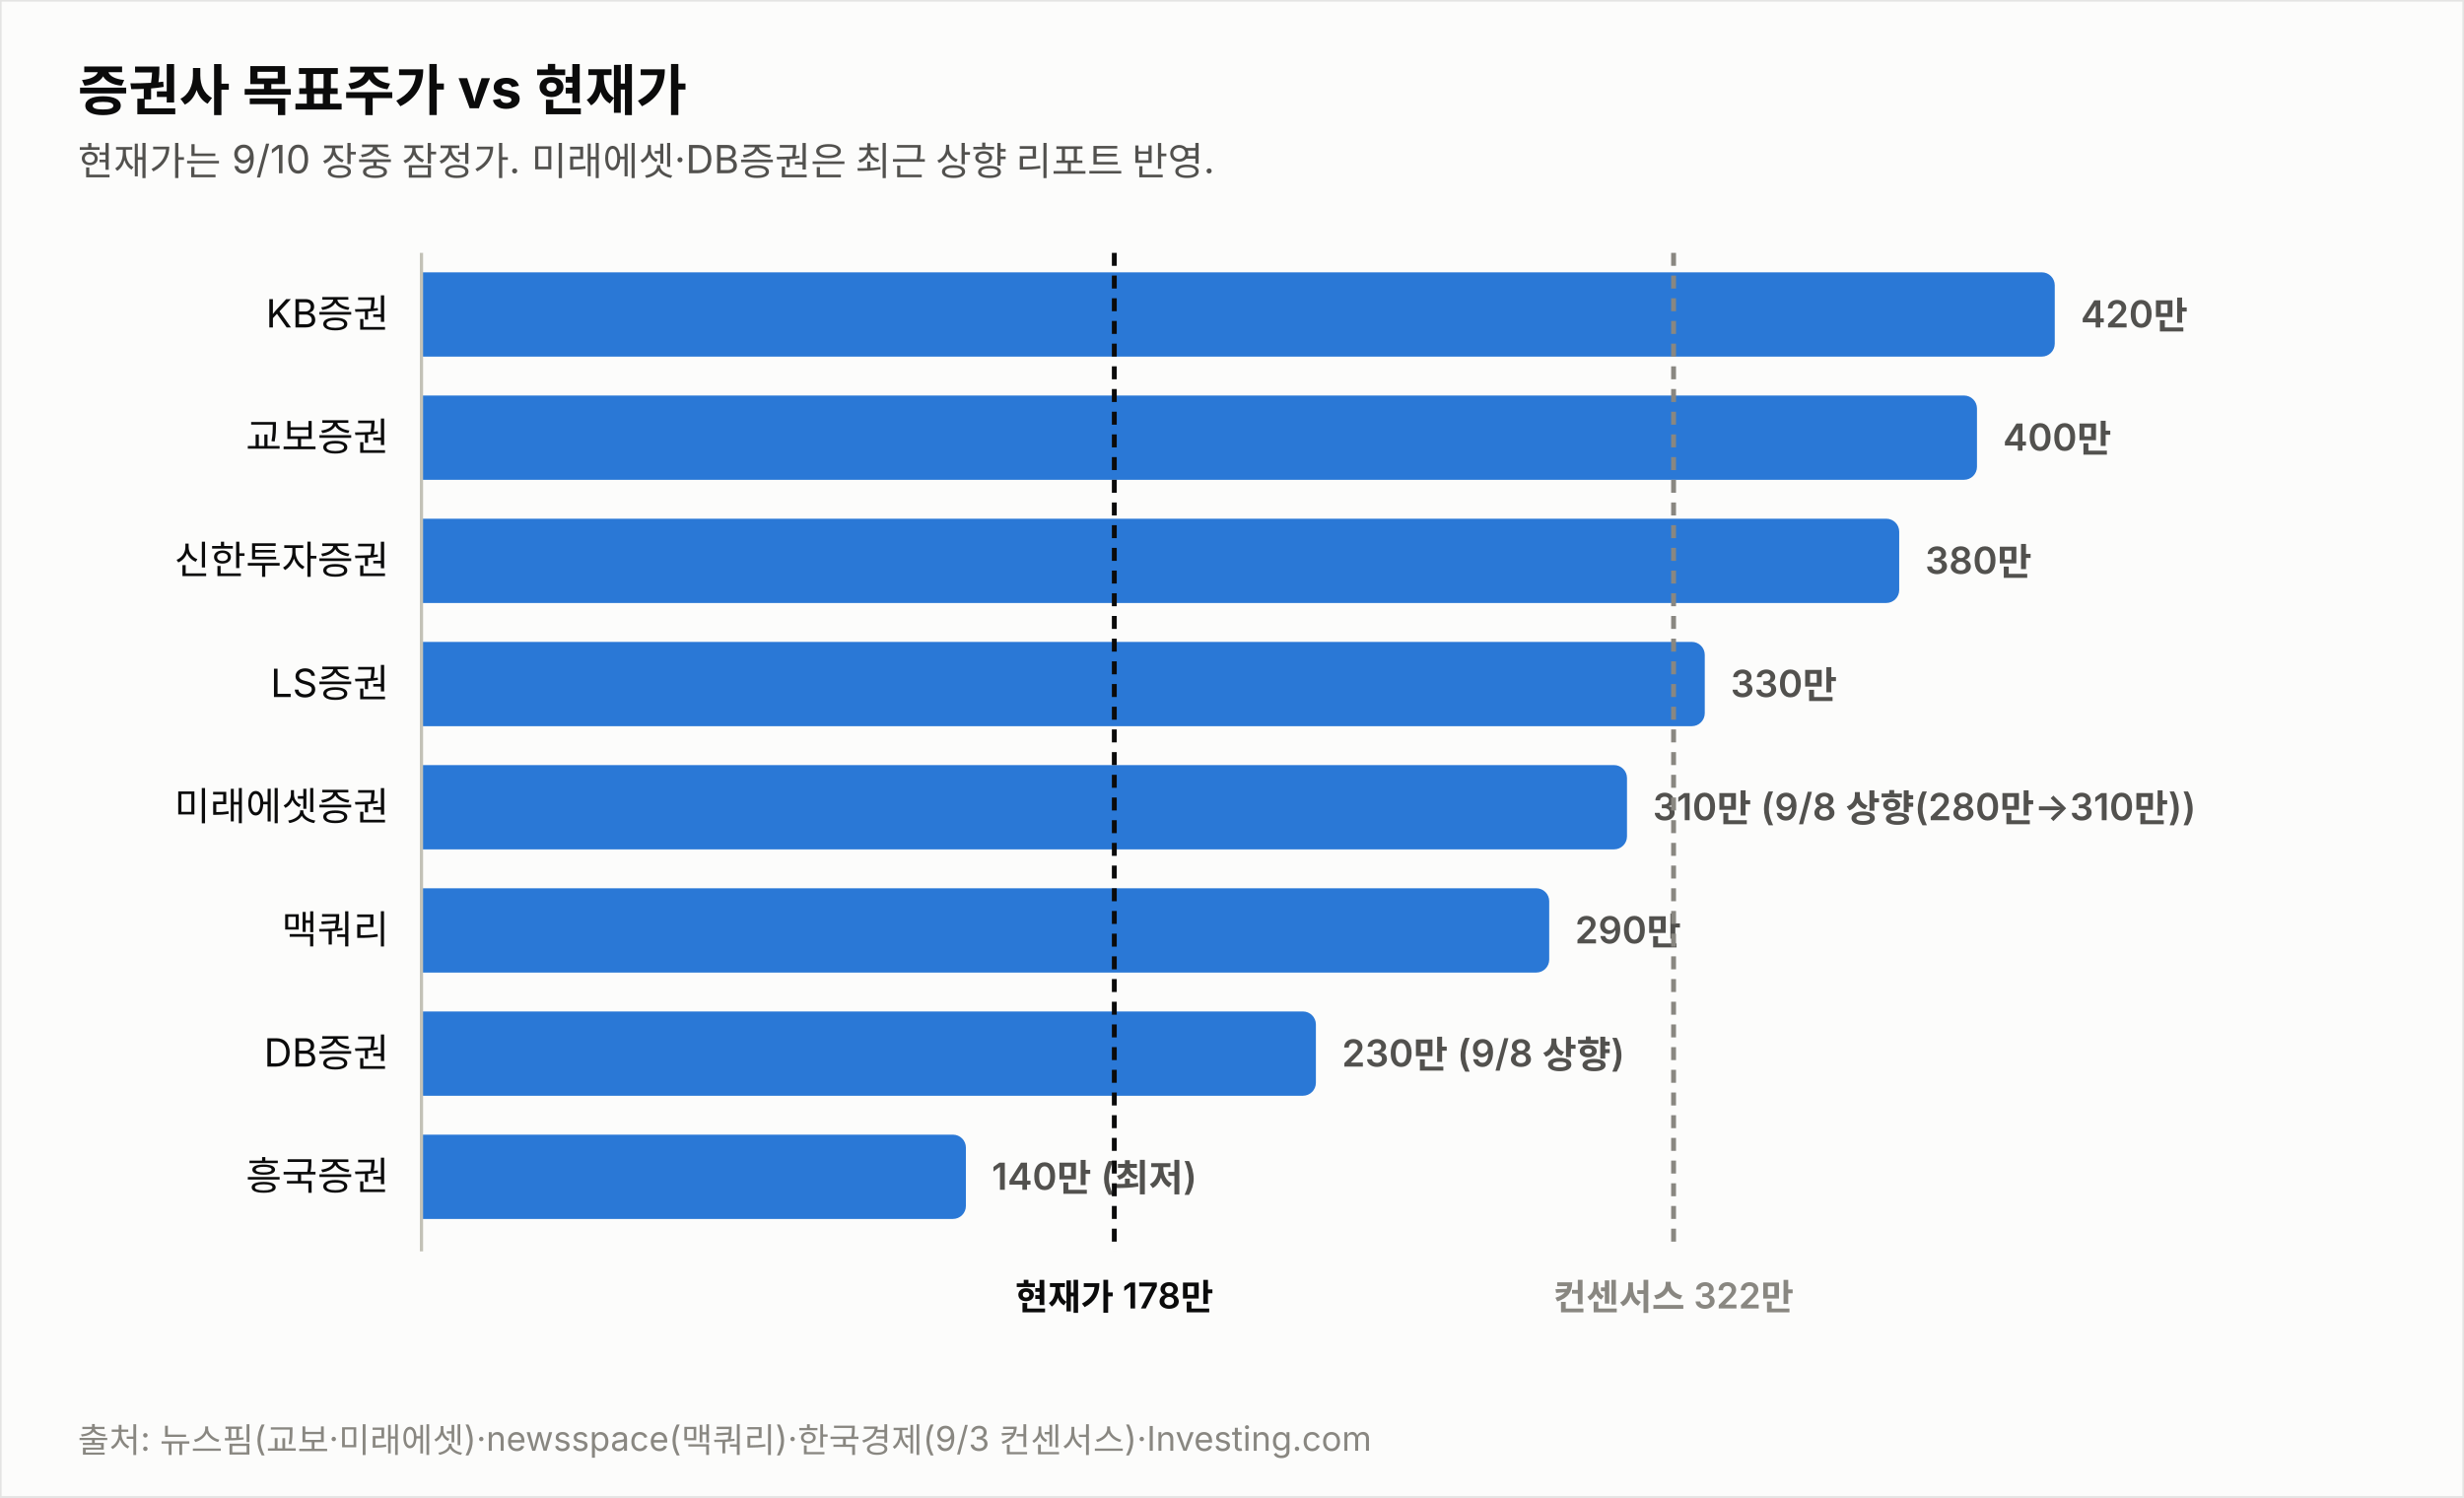
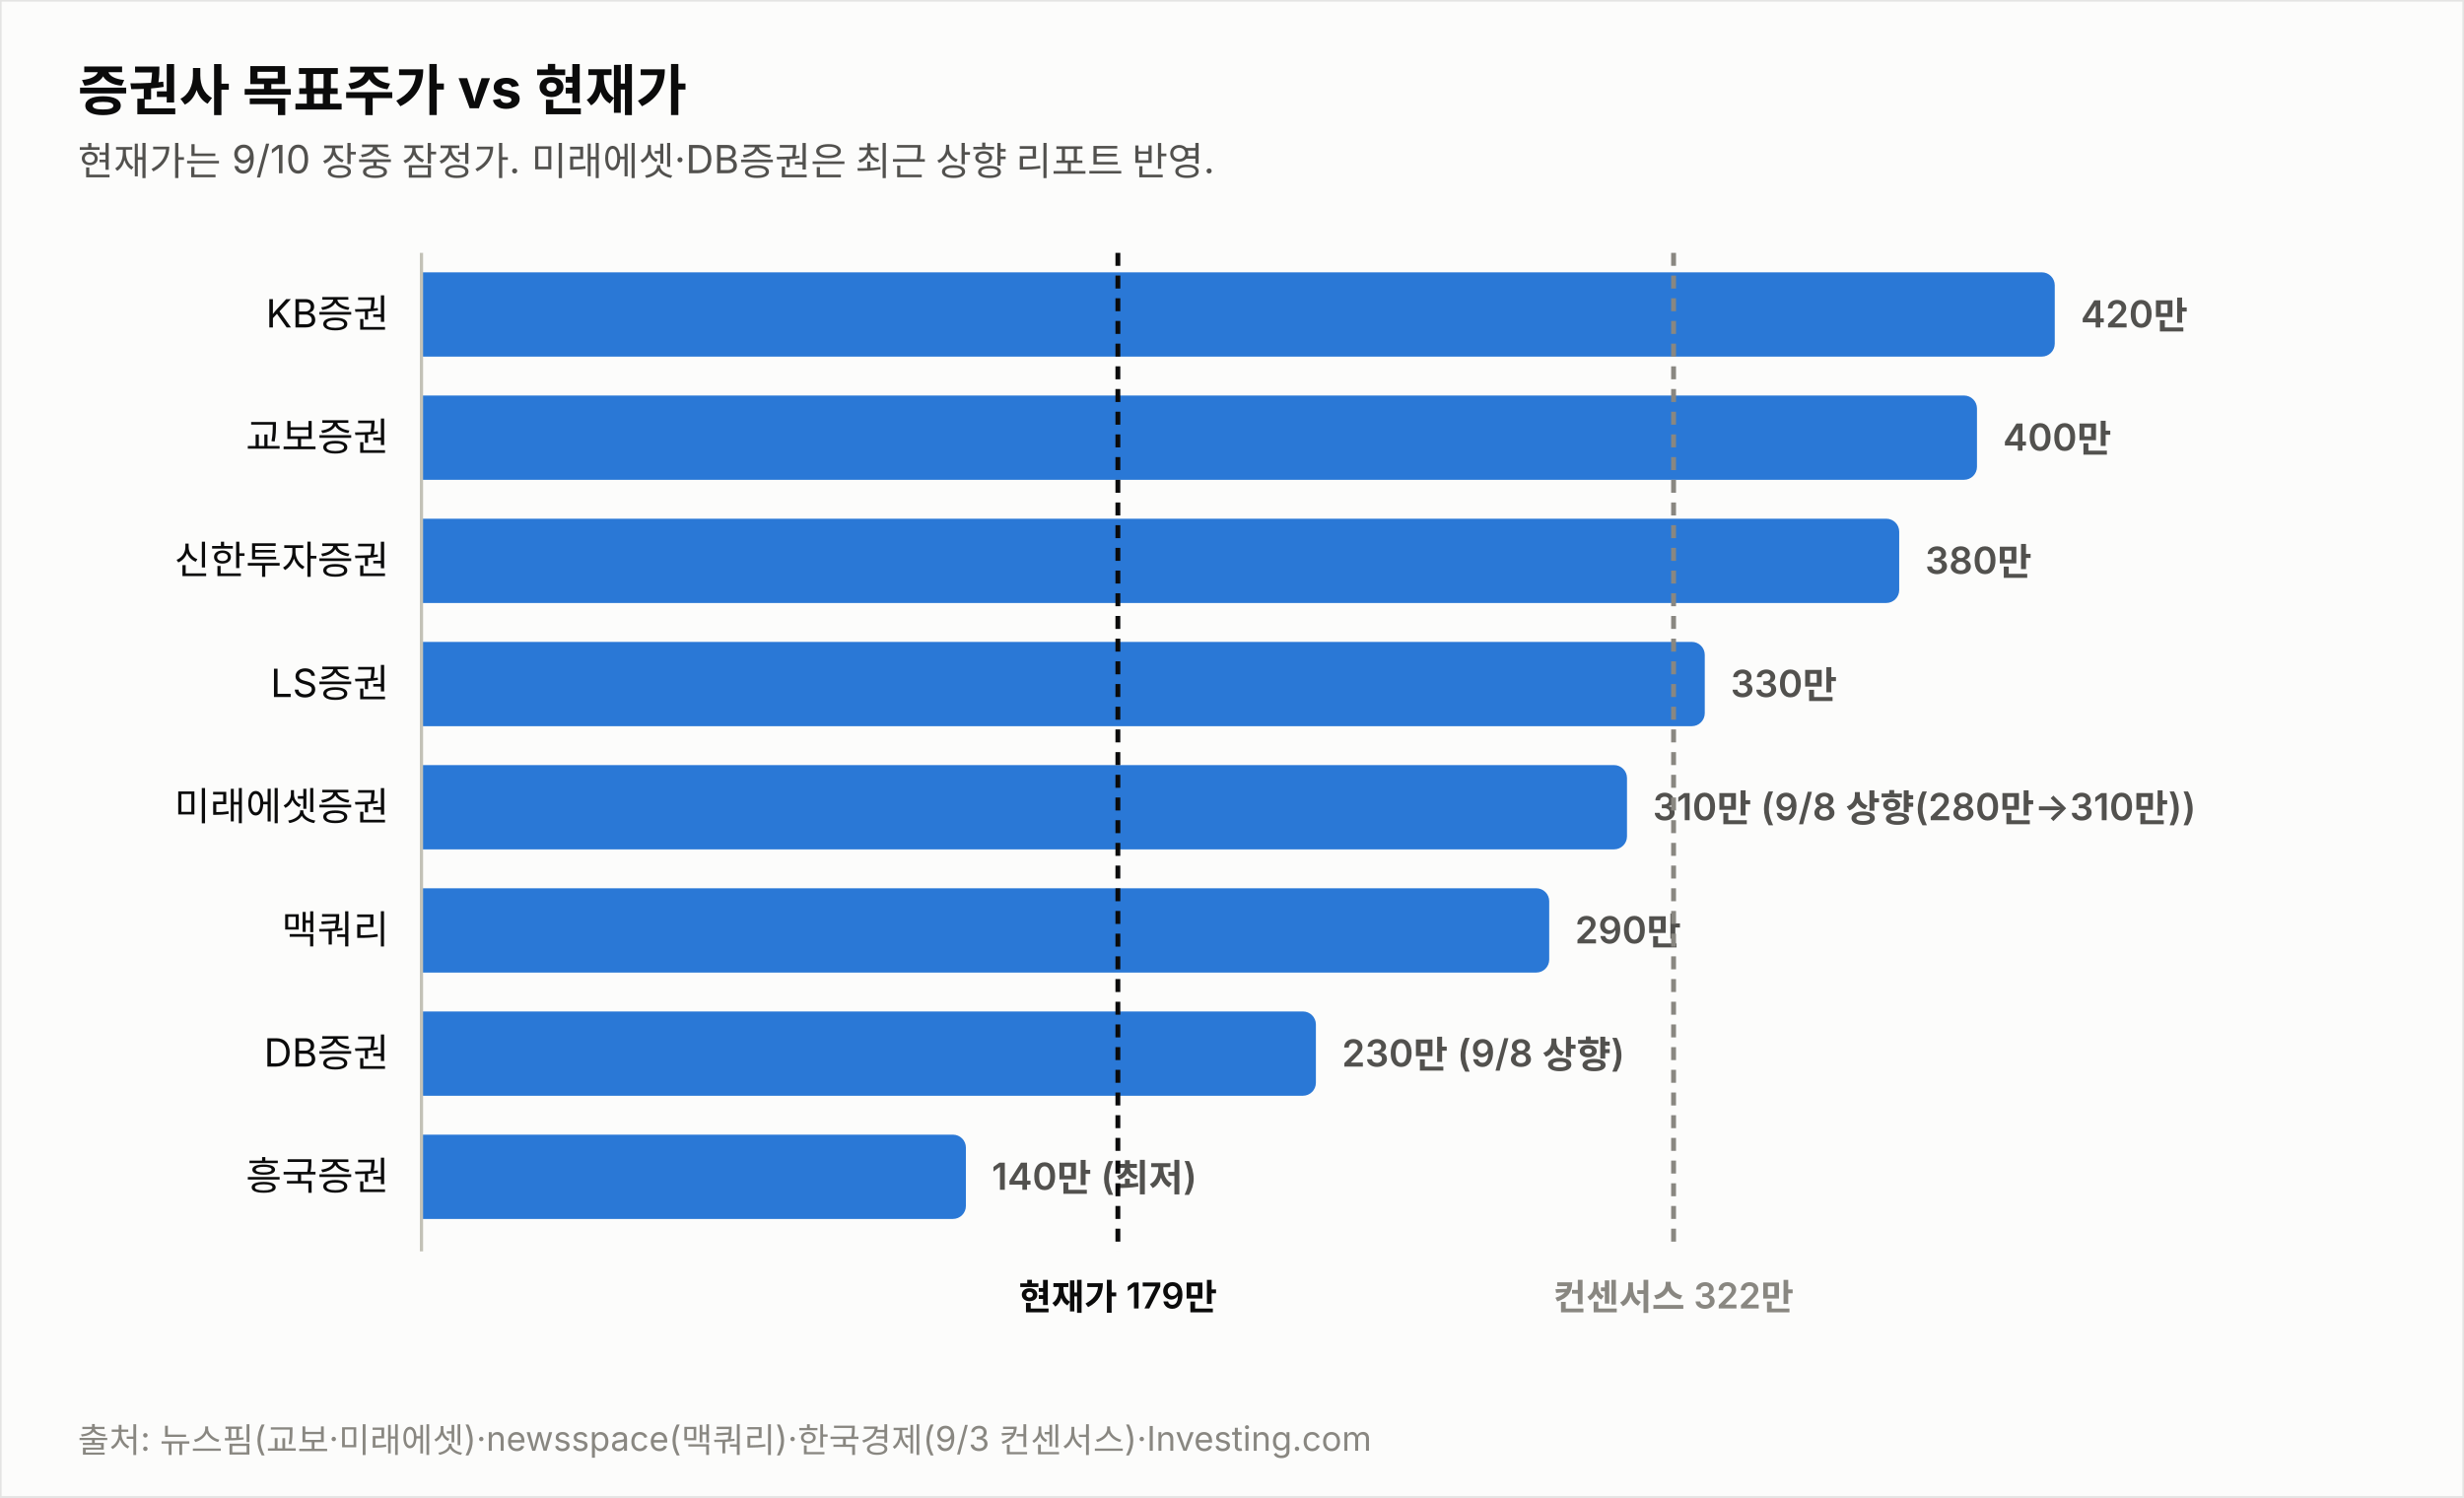
<svg xmlns="http://www.w3.org/2000/svg" width="760" height="462" viewBox="0 0 760 462" font-family="system-ui,-apple-system,&quot;Segoe UI&quot;,&quot;Malgun Gothic&quot;,&quot;Apple SD Gothic Neo&quot;,sans-serif">
  <rect width="760" height="462" fill="#fcfcfb" stroke="rgba(11,11,11,0.10)" />
  <text x="24" y="34" font-size="17" font-weight="700" fill="#0b0b0b">증권사 목표주가 vs 현재가</text>
  <text x="24" y="54" font-size="12" fill="#52514e">현재가는 9/10 장중 잠정가. 미래에셋·DB증권은 최근 상향 리포트 반영.</text>
  <text x="120" y="101.0" font-size="12" fill="#0b0b0b" text-anchor="end">KB증권</text>
  <path d="M130,84 h499.774 a4,4 0 0 1 4,4 v18 a4,4 0 0 1 -4,4 h-499.774 z" fill="#2a78d6" opacity="1.0" />
  <text x="641.8" y="101.0" font-size="11.5" font-weight="600" fill="#52514e" style="font-variant-numeric:tabular-nums">420만</text>
  <text x="120" y="139.0" font-size="12" fill="#0b0b0b" text-anchor="end">교보증권</text>
  <path d="M130,122 h475.784 a4,4 0 0 1 4,4 v18 a4,4 0 0 1 -4,4 h-475.784 z" fill="#2a78d6" opacity="1.0" />
  <text x="617.8" y="139.0" font-size="11.5" font-weight="600" fill="#52514e" style="font-variant-numeric:tabular-nums">400만</text>
  <text x="120" y="177.0" font-size="12" fill="#0b0b0b" text-anchor="end">신한투자증권</text>
  <path d="M130,160 h451.795 a4,4 0 0 1 4,4 v18 a4,4 0 0 1 -4,4 h-451.795 z" fill="#2a78d6" opacity="1.0" />
  <text x="593.8" y="177.0" font-size="11.5" font-weight="600" fill="#52514e" style="font-variant-numeric:tabular-nums">380만</text>
  <text x="120" y="215.0" font-size="12" fill="#0b0b0b" text-anchor="end">LS증권</text>
  <path d="M130,198 h391.822 a4,4 0 0 1 4,4 v18 a4,4 0 0 1 -4,4 h-391.822 z" fill="#2a78d6" opacity="1.0" />
  <text x="533.8" y="215.0" font-size="11.5" font-weight="600" fill="#52514e" style="font-variant-numeric:tabular-nums">330만</text>
  <text x="120" y="253.0" font-size="12" fill="#0b0b0b" text-anchor="end">미래에셋증권</text>
  <path d="M130,236 h367.833 a4,4 0 0 1 4,4 v18 a4,4 0 0 1 -4,4 h-367.833 z" fill="#2a78d6" opacity="1.0" />
  <text x="509.8" y="253.0" font-size="11.5" font-weight="600" fill="#52514e" style="font-variant-numeric:tabular-nums">310만 (9/8 상향(280만→310만))</text>
  <text x="120" y="291.0" font-size="12" fill="#0b0b0b" text-anchor="end">맥쿼리</text>
  <path d="M130,274 h343.844 a4,4 0 0 1 4,4 v18 a4,4 0 0 1 -4,4 h-343.844 z" fill="#2a78d6" opacity="1.0" />
  <text x="485.8" y="291.0" font-size="11.5" font-weight="600" fill="#52514e" style="font-variant-numeric:tabular-nums">290만</text>
  <text x="120" y="329.0" font-size="12" fill="#0b0b0b" text-anchor="end">DB증권</text>
  <path d="M130,312 h271.876 a4,4 0 0 1 4,4 v18 a4,4 0 0 1 -4,4 h-271.876 z" fill="#2a78d6" opacity="1.0" />
  <text x="413.9" y="329.0" font-size="11.5" font-weight="600" fill="#52514e" style="font-variant-numeric:tabular-nums">230만 (9/8 상향)</text>
  <text x="120" y="367.0" font-size="12" fill="#0b0b0b" text-anchor="end">흥국증권</text>
  <path d="M130,350 h163.925 a4,4 0 0 1 4,4 v18 a4,4 0 0 1 -4,4 h-163.925 z" fill="#2a78d6" opacity="1.0" />
  <text x="305.9" y="367.0" font-size="11.5" font-weight="600" fill="#52514e" style="font-variant-numeric:tabular-nums">140만 (최저)</text>
  <line x1="130" y1="78" x2="130" y2="386" stroke="#c3c2b7" stroke-width="1" />
-   <line x1="343.7" y1="78" x2="343.7" y2="386" stroke="#0b0b0b" stroke-width="1.5" stroke-dasharray="4 3" />
-   <text x="343.7" y="404" font-size="11" font-weight="600" fill="#0b0b0b" text-anchor="middle">현재가 178만</text>
+   <line x1="344.8" y1="78" x2="344.8" y2="386" stroke="#0b0b0b" stroke-width="1.5" stroke-dasharray="4 3" />
+   <text x="344.8" y="404" font-size="11" font-weight="600" fill="#0b0b0b" text-anchor="middle">현재가 179만</text>
  <line x1="516.2" y1="78" x2="516.2" y2="386" stroke="#898781" stroke-width="1.5" stroke-dasharray="4 3" />
  <text x="516.2" y="404" font-size="11" font-weight="600" fill="#898781" text-anchor="middle">컨센서스 322만</text>
  <text x="24" y="448" font-size="10.5" fill="#898781">출처: 뉴스핌(교보·미래에셋)·newsspace(맥쿼리)·한국경제(9/3 컨센서스)·Investing.com</text>
</svg>
